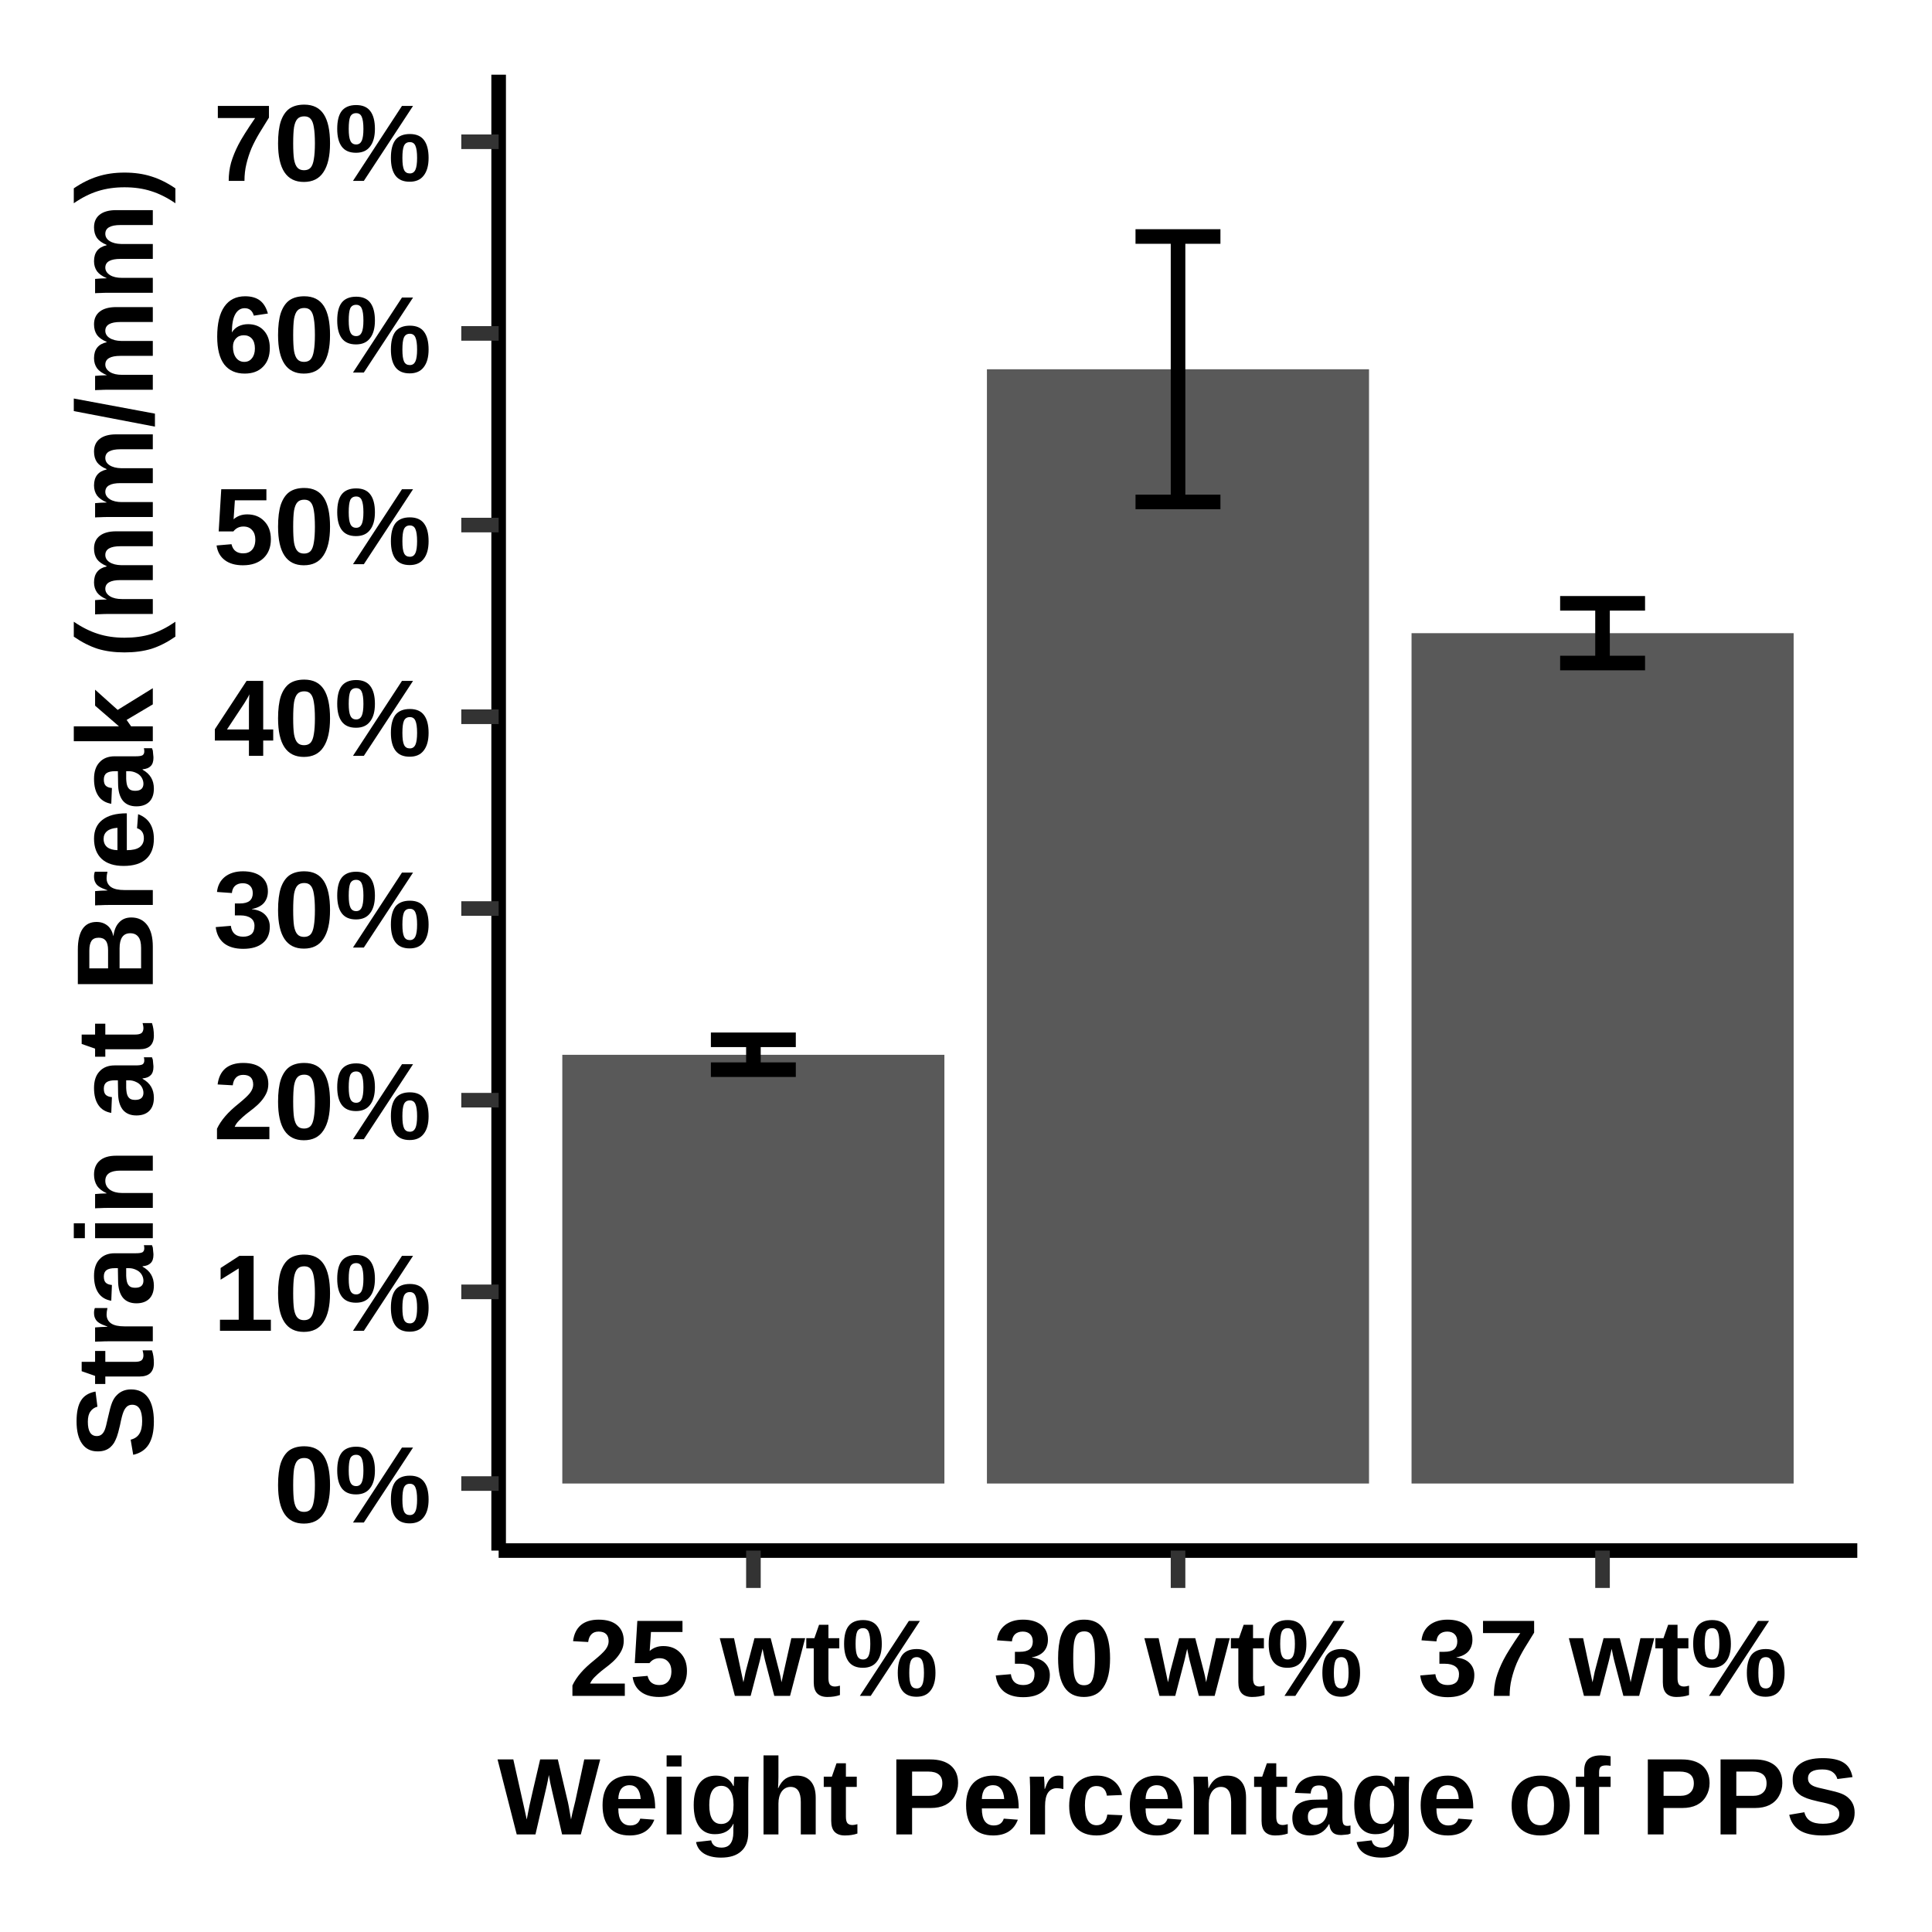
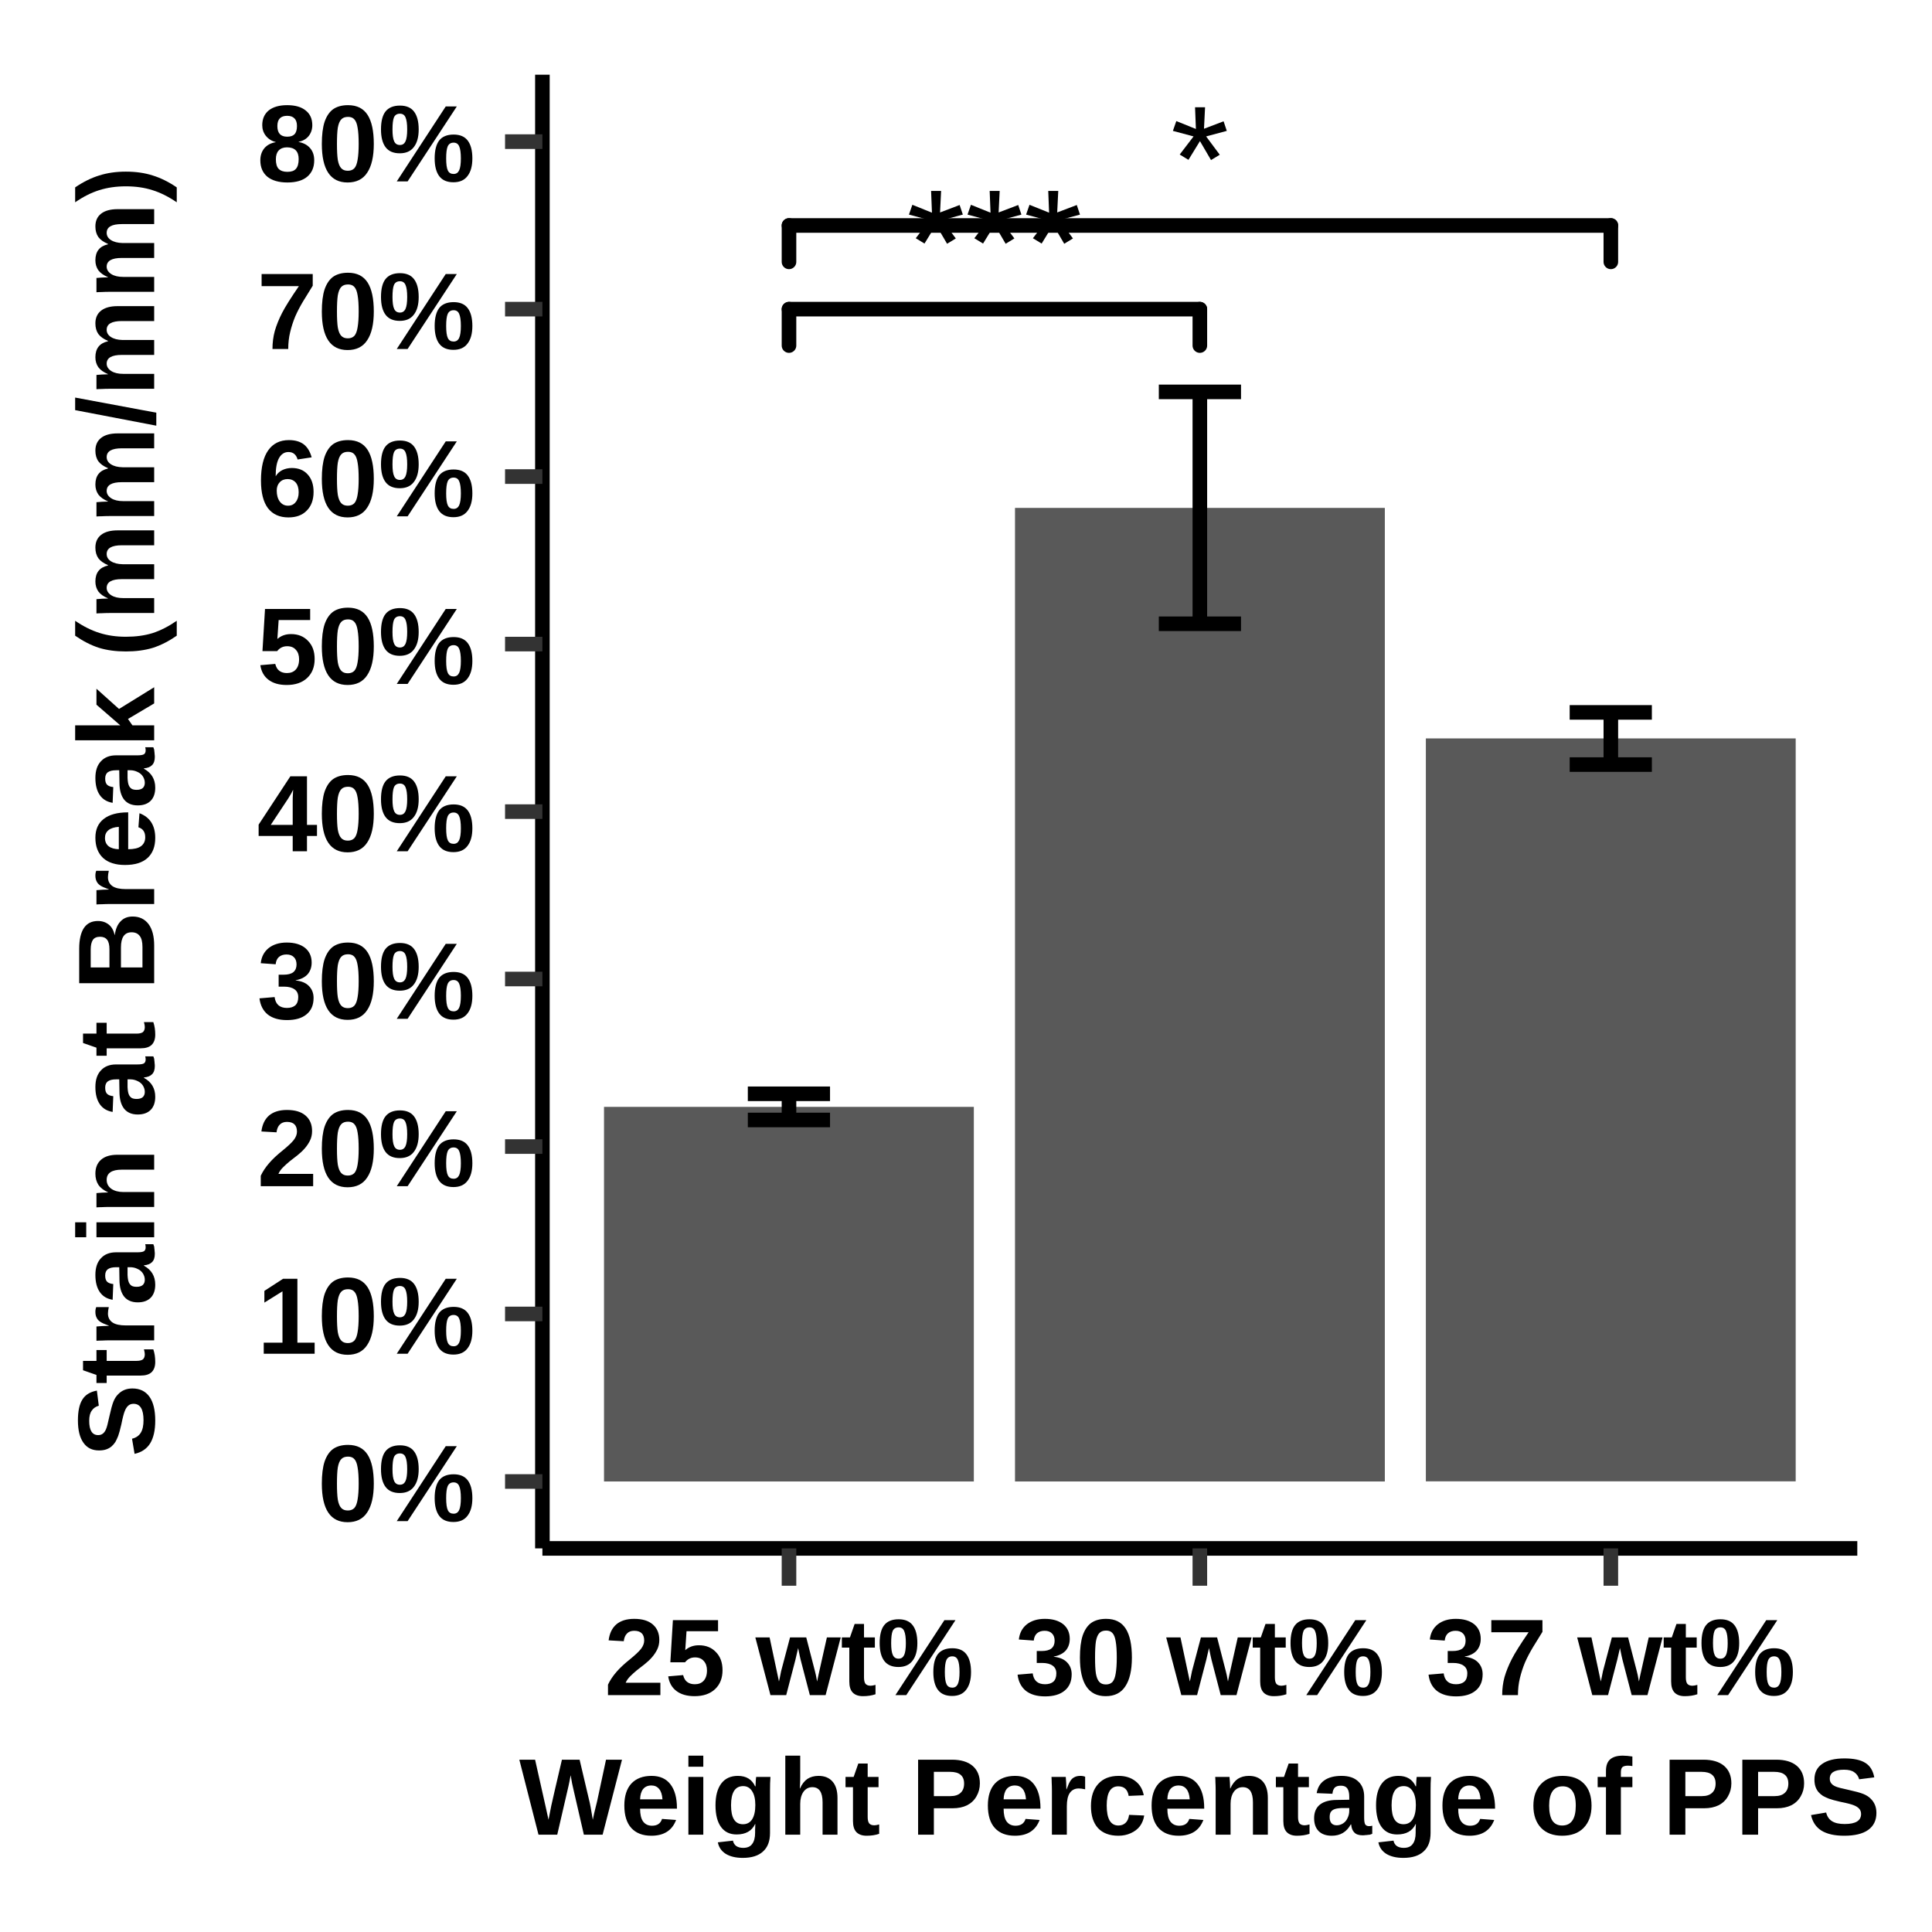
<svg xmlns="http://www.w3.org/2000/svg" class="svglite" width="141.73pt" height="141.73pt" viewBox="0 0 141.73 141.73">
  <defs>
    <style type="text/css">
    .svglite line, .svglite polyline, .svglite polygon, .svglite path, .svglite rect, .svglite circle {
      fill: none;
      stroke: #000000;
      stroke-linecap: round;
      stroke-linejoin: round;
      stroke-miterlimit: 10.00;
    }
  </style>
  </defs>
  <rect width="100%" height="100%" style="stroke: none; fill: #FFFFFF;" />
  <defs>
    <clipPath id="cpMC4wMHwxNDEuNzN8MC4wMHwxNDEuNzM=">
      <rect x="0.00" y="0.00" width="141.73" height="141.73" />
    </clipPath>
  </defs>
  <g clip-path="url(#cpMC4wMHwxNDEuNzN8MC4wMHwxNDEuNzM=)">
-     <rect x="-0" y="0.00" width="141.73" height="141.73" style="stroke-width: 1.07; stroke: #FFFFFF; fill: #FFFFFF;" />
+     <rect x="0.00" y="0.00" width="141.73" height="141.73" style="stroke-width: 1.07; stroke: #FFFFFF; fill: #FFFFFF;" />
  </g>
  <defs>
-     <clipPath id="cpMzYuNTh8MTM2LjI1fDUuNDh8MTEzLjc1">
-       <rect x="36.58" y="5.48" width="99.67" height="108.27" />
+     <clipPath id="cpMzkuNzl8MTM2LjI1fDUuNDh8MTEzLjU5">
+       <rect x="39.79" y="5.48" width="96.46" height="108.11" />
    </clipPath>
  </defs>
-   <g clip-path="url(#cpMzYuNTh8MTM2LjI1fDUuNDh8MTEzLjc1)">
-     <rect x="36.58" y="5.48" width="99.67" height="108.27" style="stroke-width: 1.07; stroke: none; fill: #FFFFFF;" />
-     <rect x="41.25" y="77.38" width="28.03" height="31.45" style="stroke-width: 1.07; stroke: none; stroke-linecap: square; stroke-linejoin: miter; fill: #595959;" />
-     <rect x="72.40" y="27.09" width="28.03" height="81.74" style="stroke-width: 1.07; stroke: none; stroke-linecap: square; stroke-linejoin: miter; fill: #595959;" />
-     <rect x="103.55" y="46.45" width="28.03" height="62.38" style="stroke-width: 1.07; stroke: none; stroke-linecap: square; stroke-linejoin: miter; fill: #595959;" />
-     <polyline points="52.15,76.28 58.38,76.28 " style="stroke-width: 1.07; stroke-linecap: butt;" />
-     <polyline points="55.27,76.28 55.27,78.47 " style="stroke-width: 1.07; stroke-linecap: butt;" />
-     <polyline points="52.15,78.47 58.38,78.47 " style="stroke-width: 1.07; stroke-linecap: butt;" />
-     <polyline points="83.30,17.35 89.53,17.35 " style="stroke-width: 1.07; stroke-linecap: butt;" />
-     <polyline points="86.42,17.35 86.42,36.82 " style="stroke-width: 1.07; stroke-linecap: butt;" />
-     <polyline points="83.30,36.82 89.53,36.82 " style="stroke-width: 1.07; stroke-linecap: butt;" />
-     <polyline points="114.45,44.26 120.68,44.26 " style="stroke-width: 1.07; stroke-linecap: butt;" />
-     <polyline points="117.56,44.26 117.56,48.64 " style="stroke-width: 1.07; stroke-linecap: butt;" />
-     <polyline points="114.45,48.64 120.68,48.64 " style="stroke-width: 1.07; stroke-linecap: butt;" />
+   <g clip-path="url(#cpMzkuNzl8MTM2LjI1fDUuNDh8MTEzLjU5)">
+     <rect x="39.79" y="5.48" width="96.46" height="108.11" style="stroke-width: 1.07; stroke: none; fill: #FFFFFF;" />
+     <rect x="44.31" y="81.20" width="27.13" height="27.48" style="stroke-width: 1.07; stroke: none; stroke-linecap: square; stroke-linejoin: miter; fill: #595959;" />
+     <rect x="74.46" y="37.26" width="27.13" height="71.42" style="stroke-width: 1.07; stroke: none; stroke-linecap: square; stroke-linejoin: miter; fill: #595959;" />
+     <rect x="104.60" y="54.17" width="27.13" height="54.50" style="stroke-width: 1.07; stroke: none; stroke-linecap: square; stroke-linejoin: miter; fill: #595959;" />
+     <polyline points="54.86,80.24 60.89,80.24 " style="stroke-width: 1.07; stroke-linecap: butt;" />
+     <polyline points="57.88,80.24 57.88,82.16 " style="stroke-width: 1.07; stroke-linecap: butt;" />
+     <polyline points="54.86,82.16 60.89,82.16 " style="stroke-width: 1.07; stroke-linecap: butt;" />
+     <polyline points="85.01,28.75 91.04,28.75 " style="stroke-width: 1.07; stroke-linecap: butt;" />
+     <polyline points="88.02,28.75 88.02,45.76 " style="stroke-width: 1.07; stroke-linecap: butt;" />
+     <polyline points="85.01,45.76 91.04,45.76 " style="stroke-width: 1.07; stroke-linecap: butt;" />
+     <polyline points="115.15,52.26 121.18,52.26 " style="stroke-width: 1.07; stroke-linecap: butt;" />
+     <polyline points="118.17,52.26 118.17,56.09 " style="stroke-width: 1.07; stroke-linecap: butt;" />
+     <polyline points="115.15,56.09 121.18,56.09 " style="stroke-width: 1.07; stroke-linecap: butt;" />
+     <text x="72.95" y="21.60" text-anchor="middle" style="font-size: 11.04px; font-family: Arial;" textLength="16.55px" lengthAdjust="spacingAndGlyphs">***</text>
+     <line x1="57.88" y1="25.35" x2="57.88" y2="22.68" style="stroke-width: 1.07;" />
+     <line x1="57.88" y1="22.68" x2="88.02" y2="22.68" style="stroke-width: 1.07;" />
+     <line x1="88.02" y1="22.68" x2="88.02" y2="25.35" style="stroke-width: 1.07;" />
+     <text x="88.02" y="15.46" text-anchor="middle" style="font-size: 11.04px; font-family: Arial;" textLength="5.52px" lengthAdjust="spacingAndGlyphs">*</text>
+     <line x1="57.88" y1="19.21" x2="57.88" y2="16.54" style="stroke-width: 1.07;" />
+     <line x1="57.88" y1="16.54" x2="118.17" y2="16.54" style="stroke-width: 1.07;" />
+     <line x1="118.17" y1="16.54" x2="118.17" y2="19.21" style="stroke-width: 1.07;" />
  </g>
  <g clip-path="url(#cpMC4wMHwxNDEuNzN8MC4wMHwxNDEuNzM=)">
-     <polyline points="36.58,113.75 36.58,5.48 " style="stroke-width: 1.07; stroke-linecap: butt;" />
-     <text x="31.65" y="111.69" text-anchor="end" style="font-size: 8.00px; font-weight: bold; font-family: Arial;" textLength="11.56px" lengthAdjust="spacingAndGlyphs">0%</text>
-     <text x="31.65" y="97.63" text-anchor="end" style="font-size: 8.00px; font-weight: bold; font-family: Arial;" textLength="16.01px" lengthAdjust="spacingAndGlyphs">10%</text>
-     <text x="31.65" y="83.57" text-anchor="end" style="font-size: 8.00px; font-weight: bold; font-family: Arial;" textLength="16.01px" lengthAdjust="spacingAndGlyphs">20%</text>
-     <text x="31.65" y="69.51" text-anchor="end" style="font-size: 8.00px; font-weight: bold; font-family: Arial;" textLength="16.01px" lengthAdjust="spacingAndGlyphs">30%</text>
-     <text x="31.65" y="55.45" text-anchor="end" style="font-size: 8.00px; font-weight: bold; font-family: Arial;" textLength="16.01px" lengthAdjust="spacingAndGlyphs">40%</text>
-     <text x="31.65" y="41.39" text-anchor="end" style="font-size: 8.00px; font-weight: bold; font-family: Arial;" textLength="16.01px" lengthAdjust="spacingAndGlyphs">50%</text>
-     <text x="31.65" y="27.33" text-anchor="end" style="font-size: 8.00px; font-weight: bold; font-family: Arial;" textLength="16.01px" lengthAdjust="spacingAndGlyphs">60%</text>
-     <text x="31.65" y="13.27" text-anchor="end" style="font-size: 8.00px; font-weight: bold; font-family: Arial;" textLength="16.01px" lengthAdjust="spacingAndGlyphs">70%</text>
-     <polyline points="33.84,108.83 36.58,108.83 " style="stroke-width: 1.07; stroke: #333333; stroke-linecap: butt;" />
-     <polyline points="33.84,94.77 36.58,94.77 " style="stroke-width: 1.07; stroke: #333333; stroke-linecap: butt;" />
-     <polyline points="33.84,80.71 36.58,80.71 " style="stroke-width: 1.07; stroke: #333333; stroke-linecap: butt;" />
-     <polyline points="33.84,66.65 36.58,66.65 " style="stroke-width: 1.07; stroke: #333333; stroke-linecap: butt;" />
-     <polyline points="33.84,52.58 36.58,52.58 " style="stroke-width: 1.07; stroke: #333333; stroke-linecap: butt;" />
-     <polyline points="33.84,38.52 36.58,38.52 " style="stroke-width: 1.07; stroke: #333333; stroke-linecap: butt;" />
-     <polyline points="33.84,24.46 36.58,24.46 " style="stroke-width: 1.07; stroke: #333333; stroke-linecap: butt;" />
-     <polyline points="33.84,10.40 36.58,10.40 " style="stroke-width: 1.07; stroke: #333333; stroke-linecap: butt;" />
-     <polyline points="36.58,113.75 136.25,113.75 " style="stroke-width: 1.07; stroke-linecap: butt;" />
-     <polyline points="55.27,116.49 55.27,113.75 " style="stroke-width: 1.07; stroke: #333333; stroke-linecap: butt;" />
-     <polyline points="86.42,116.49 86.42,113.75 " style="stroke-width: 1.07; stroke: #333333; stroke-linecap: butt;" />
-     <polyline points="117.56,116.49 117.56,113.75 " style="stroke-width: 1.07; stroke: #333333; stroke-linecap: butt;" />
-     <text x="55.27" y="124.41" text-anchor="middle" style="font-size: 8.00px; font-weight: bold; font-family: Arial;" textLength="27.12px" lengthAdjust="spacingAndGlyphs">25 wt%</text>
-     <text x="86.42" y="124.41" text-anchor="middle" style="font-size: 8.00px; font-weight: bold; font-family: Arial;" textLength="27.12px" lengthAdjust="spacingAndGlyphs">30 wt%</text>
-     <text x="117.56" y="124.41" text-anchor="middle" style="font-size: 8.00px; font-weight: bold; font-family: Arial;" textLength="27.12px" lengthAdjust="spacingAndGlyphs">37 wt%</text>
-     <text x="86.42" y="134.57" text-anchor="middle" style="font-size: 8.00px; font-weight: bold; font-family: Arial;" textLength="99.89px" lengthAdjust="spacingAndGlyphs">Weight Percentage of PPS</text>
-     <text transform="translate(11.21,59.61) rotate(-90)" text-anchor="middle" style="font-size: 8.00px; font-weight: bold; font-family: Arial;" textLength="94.70px" lengthAdjust="spacingAndGlyphs">Strain at Break (mm/mm)</text>
+     <polyline points="39.79,113.59 39.79,5.48 " style="stroke-width: 1.07; stroke-linecap: butt;" />
+     <text x="34.86" y="111.59" text-anchor="end" style="font-size: 8.00px; font-weight: bold; font-family: Arial;" textLength="13.58px" lengthAdjust="spacingAndGlyphs">0%</text>
+     <text x="34.86" y="99.31" text-anchor="end" style="font-size: 8.00px; font-weight: bold; font-family: Arial;" textLength="19.14px" lengthAdjust="spacingAndGlyphs">10%</text>
+     <text x="34.86" y="87.02" text-anchor="end" style="font-size: 8.00px; font-weight: bold; font-family: Arial;" textLength="19.14px" lengthAdjust="spacingAndGlyphs">20%</text>
+     <text x="34.86" y="74.74" text-anchor="end" style="font-size: 8.00px; font-weight: bold; font-family: Arial;" textLength="19.14px" lengthAdjust="spacingAndGlyphs">30%</text>
+     <text x="34.86" y="62.45" text-anchor="end" style="font-size: 8.00px; font-weight: bold; font-family: Arial;" textLength="19.14px" lengthAdjust="spacingAndGlyphs">40%</text>
+     <text x="34.86" y="50.17" text-anchor="end" style="font-size: 8.00px; font-weight: bold; font-family: Arial;" textLength="19.14px" lengthAdjust="spacingAndGlyphs">50%</text>
+     <text x="34.86" y="37.88" text-anchor="end" style="font-size: 8.00px; font-weight: bold; font-family: Arial;" textLength="19.14px" lengthAdjust="spacingAndGlyphs">60%</text>
+     <text x="34.86" y="25.60" text-anchor="end" style="font-size: 8.00px; font-weight: bold; font-family: Arial;" textLength="19.14px" lengthAdjust="spacingAndGlyphs">70%</text>
+     <text x="34.86" y="13.31" text-anchor="end" style="font-size: 8.00px; font-weight: bold; font-family: Arial;" textLength="19.14px" lengthAdjust="spacingAndGlyphs">80%</text>
+     <polyline points="37.05,108.68 39.79,108.68 " style="stroke-width: 1.07; stroke: #333333; stroke-linecap: butt;" />
+     <polyline points="37.05,96.39 39.79,96.39 " style="stroke-width: 1.07; stroke: #333333; stroke-linecap: butt;" />
+     <polyline points="37.05,84.11 39.79,84.11 " style="stroke-width: 1.07; stroke: #333333; stroke-linecap: butt;" />
+     <polyline points="37.05,71.82 39.79,71.82 " style="stroke-width: 1.07; stroke: #333333; stroke-linecap: butt;" />
+     <polyline points="37.05,59.54 39.79,59.54 " style="stroke-width: 1.07; stroke: #333333; stroke-linecap: butt;" />
+     <polyline points="37.05,47.25 39.79,47.25 " style="stroke-width: 1.07; stroke: #333333; stroke-linecap: butt;" />
+     <polyline points="37.05,34.96 39.79,34.96 " style="stroke-width: 1.07; stroke: #333333; stroke-linecap: butt;" />
+     <polyline points="37.05,22.68 39.79,22.68 " style="stroke-width: 1.07; stroke: #333333; stroke-linecap: butt;" />
+     <polyline points="37.05,10.39 39.79,10.39 " style="stroke-width: 1.07; stroke: #333333; stroke-linecap: butt;" />
+     <polyline points="39.79,113.59 136.25,113.59 " style="stroke-width: 1.07; stroke-linecap: butt;" />
+     <polyline points="57.88,116.33 57.88,113.59 " style="stroke-width: 1.07; stroke: #333333; stroke-linecap: butt;" />
+     <polyline points="88.02,116.33 88.02,113.59 " style="stroke-width: 1.07; stroke: #333333; stroke-linecap: butt;" />
+     <polyline points="118.17,116.33 118.17,113.59 " style="stroke-width: 1.07; stroke: #333333; stroke-linecap: butt;" />
+     <text x="57.88" y="124.35" text-anchor="middle" style="font-size: 8.00px; font-weight: bold; font-family: Arial;" textLength="33.14px" lengthAdjust="spacingAndGlyphs">25 wt%</text>
+     <text x="88.02" y="124.35" text-anchor="middle" style="font-size: 8.00px; font-weight: bold; font-family: Arial;" textLength="33.14px" lengthAdjust="spacingAndGlyphs">30 wt%</text>
+     <text x="118.17" y="124.35" text-anchor="middle" style="font-size: 8.00px; font-weight: bold; font-family: Arial;" textLength="33.14px" lengthAdjust="spacingAndGlyphs">37 wt%</text>
+     <text x="88.02" y="134.59" text-anchor="middle" style="font-size: 8.00px; font-weight: bold; font-family: Arial;" textLength="118.24px" lengthAdjust="spacingAndGlyphs">Weight Percentage of PPS</text>
+     <text transform="translate(11.31,59.54) rotate(-90)" text-anchor="middle" style="font-size: 8.00px; font-weight: bold; font-family: Arial;" textLength="114.73px" lengthAdjust="spacingAndGlyphs">Strain at Break (mm/mm)</text>
  </g>
</svg>
